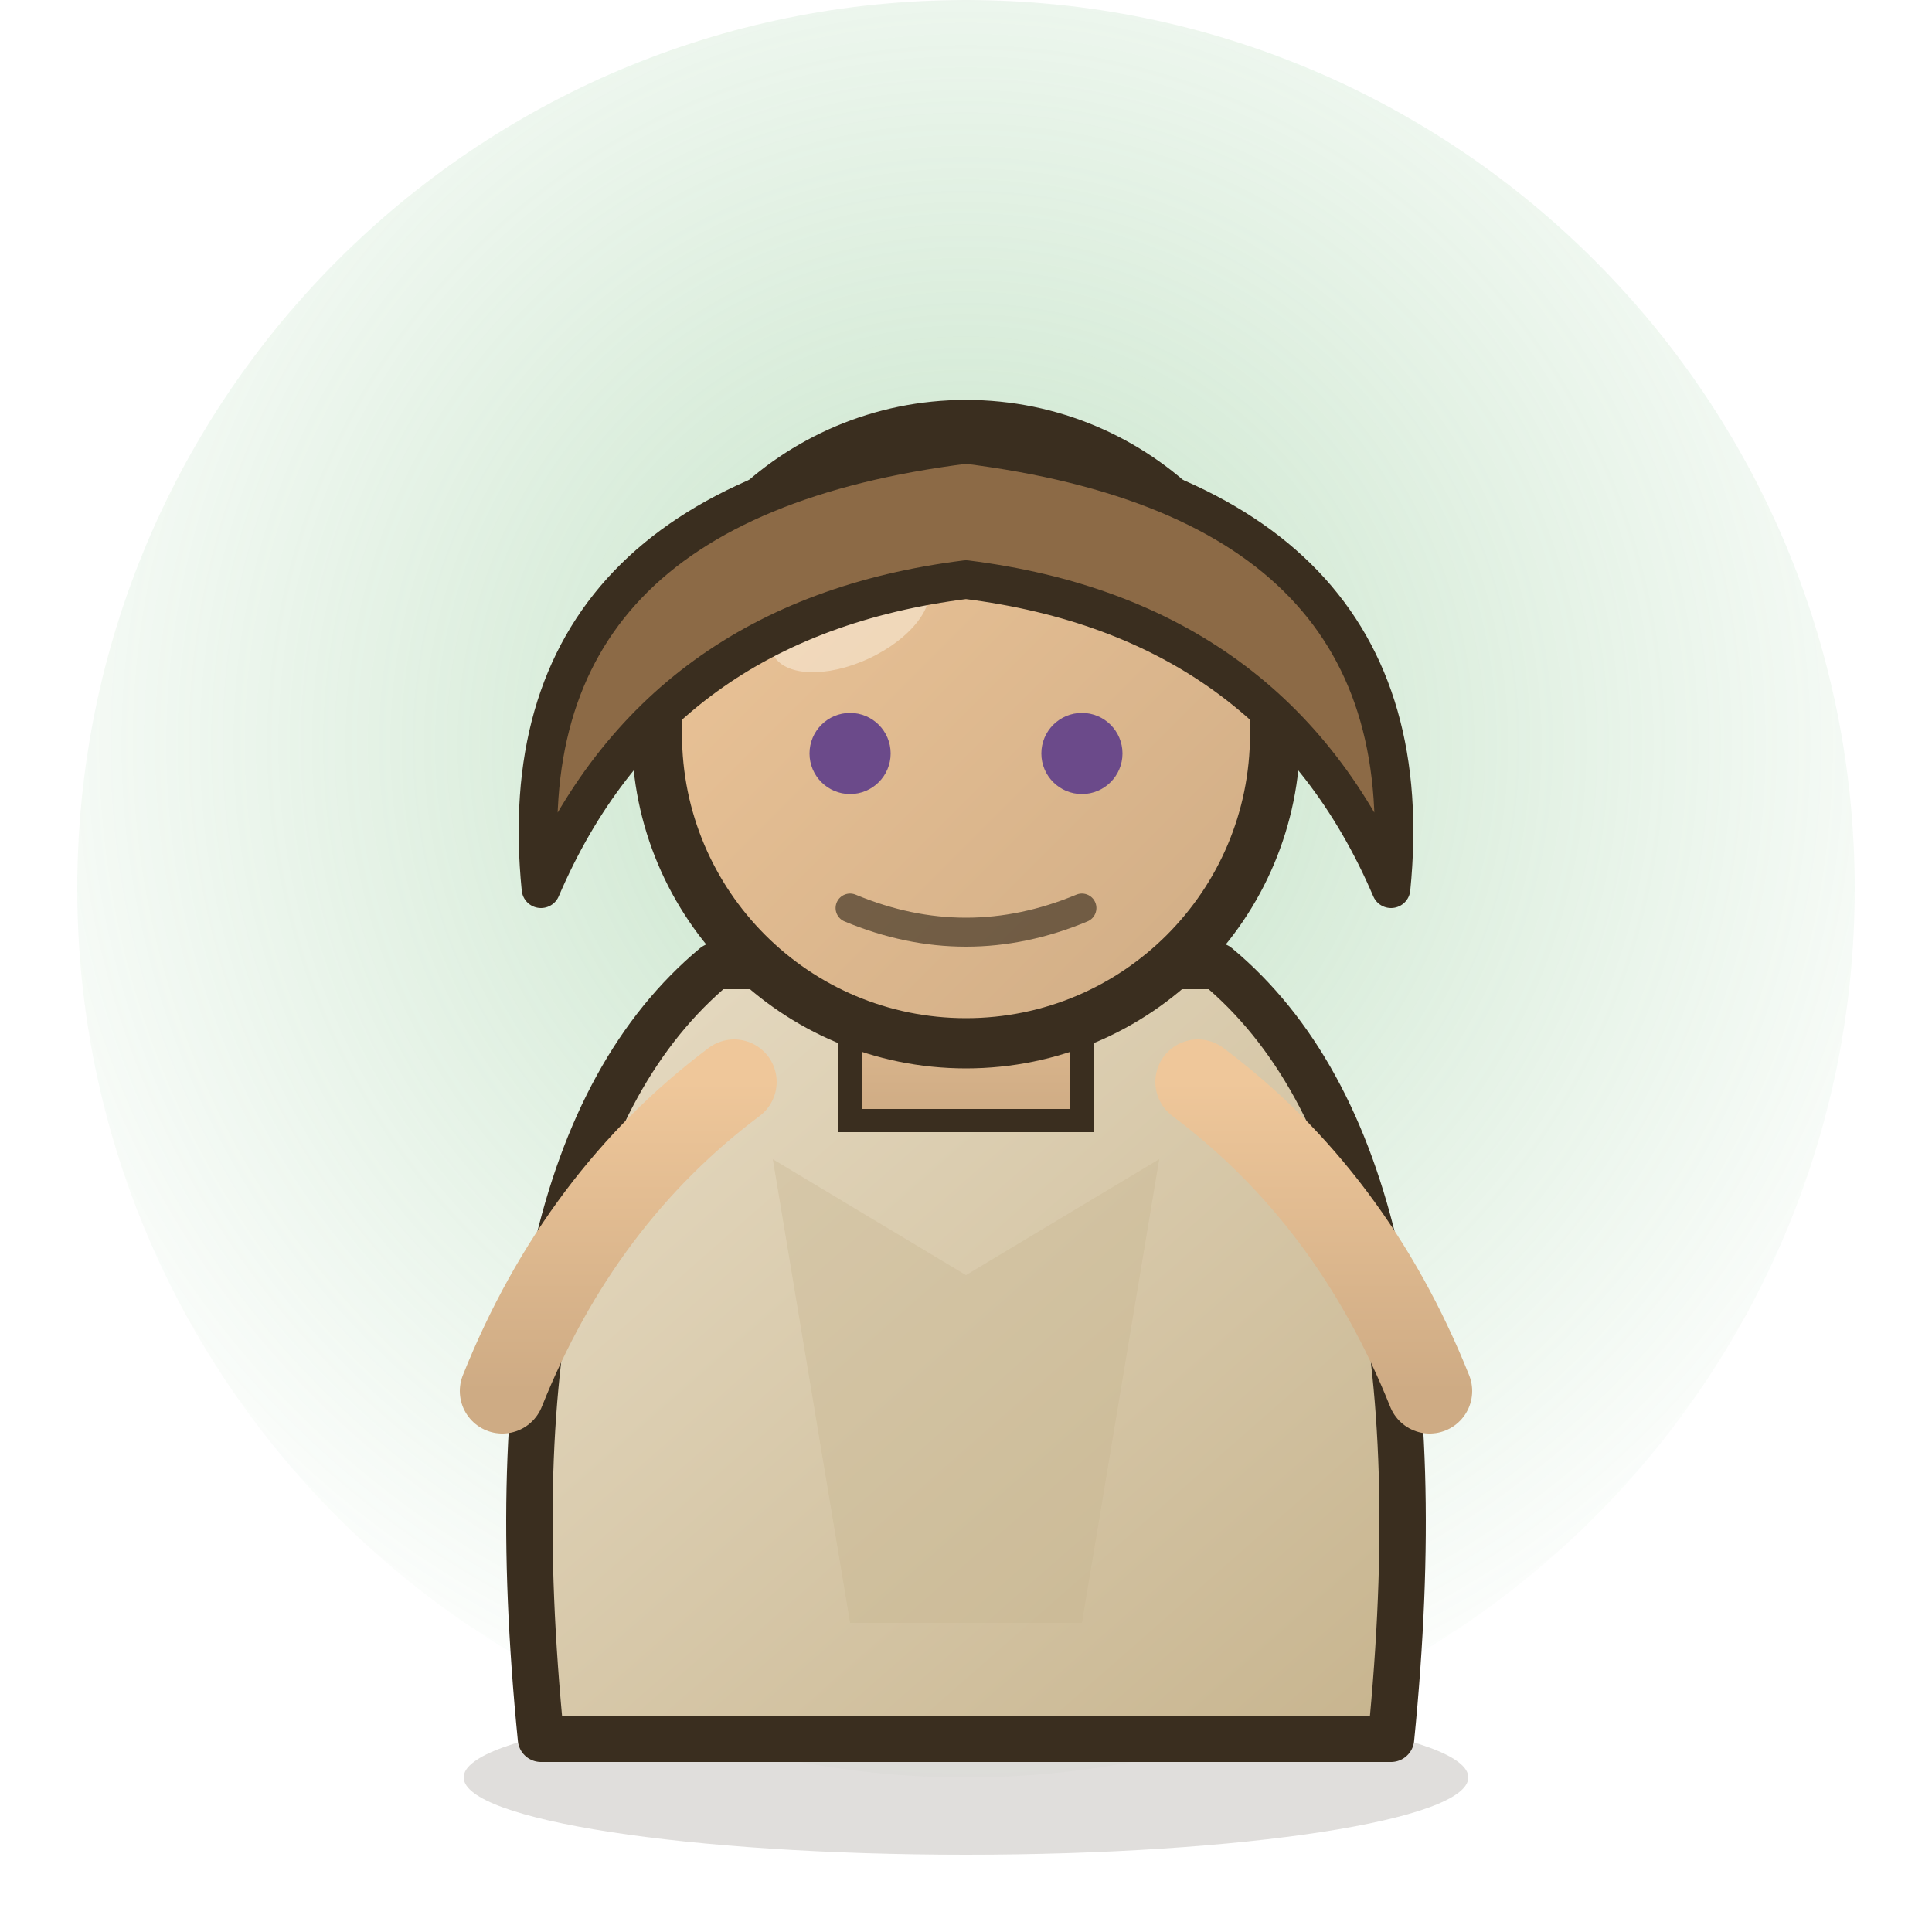
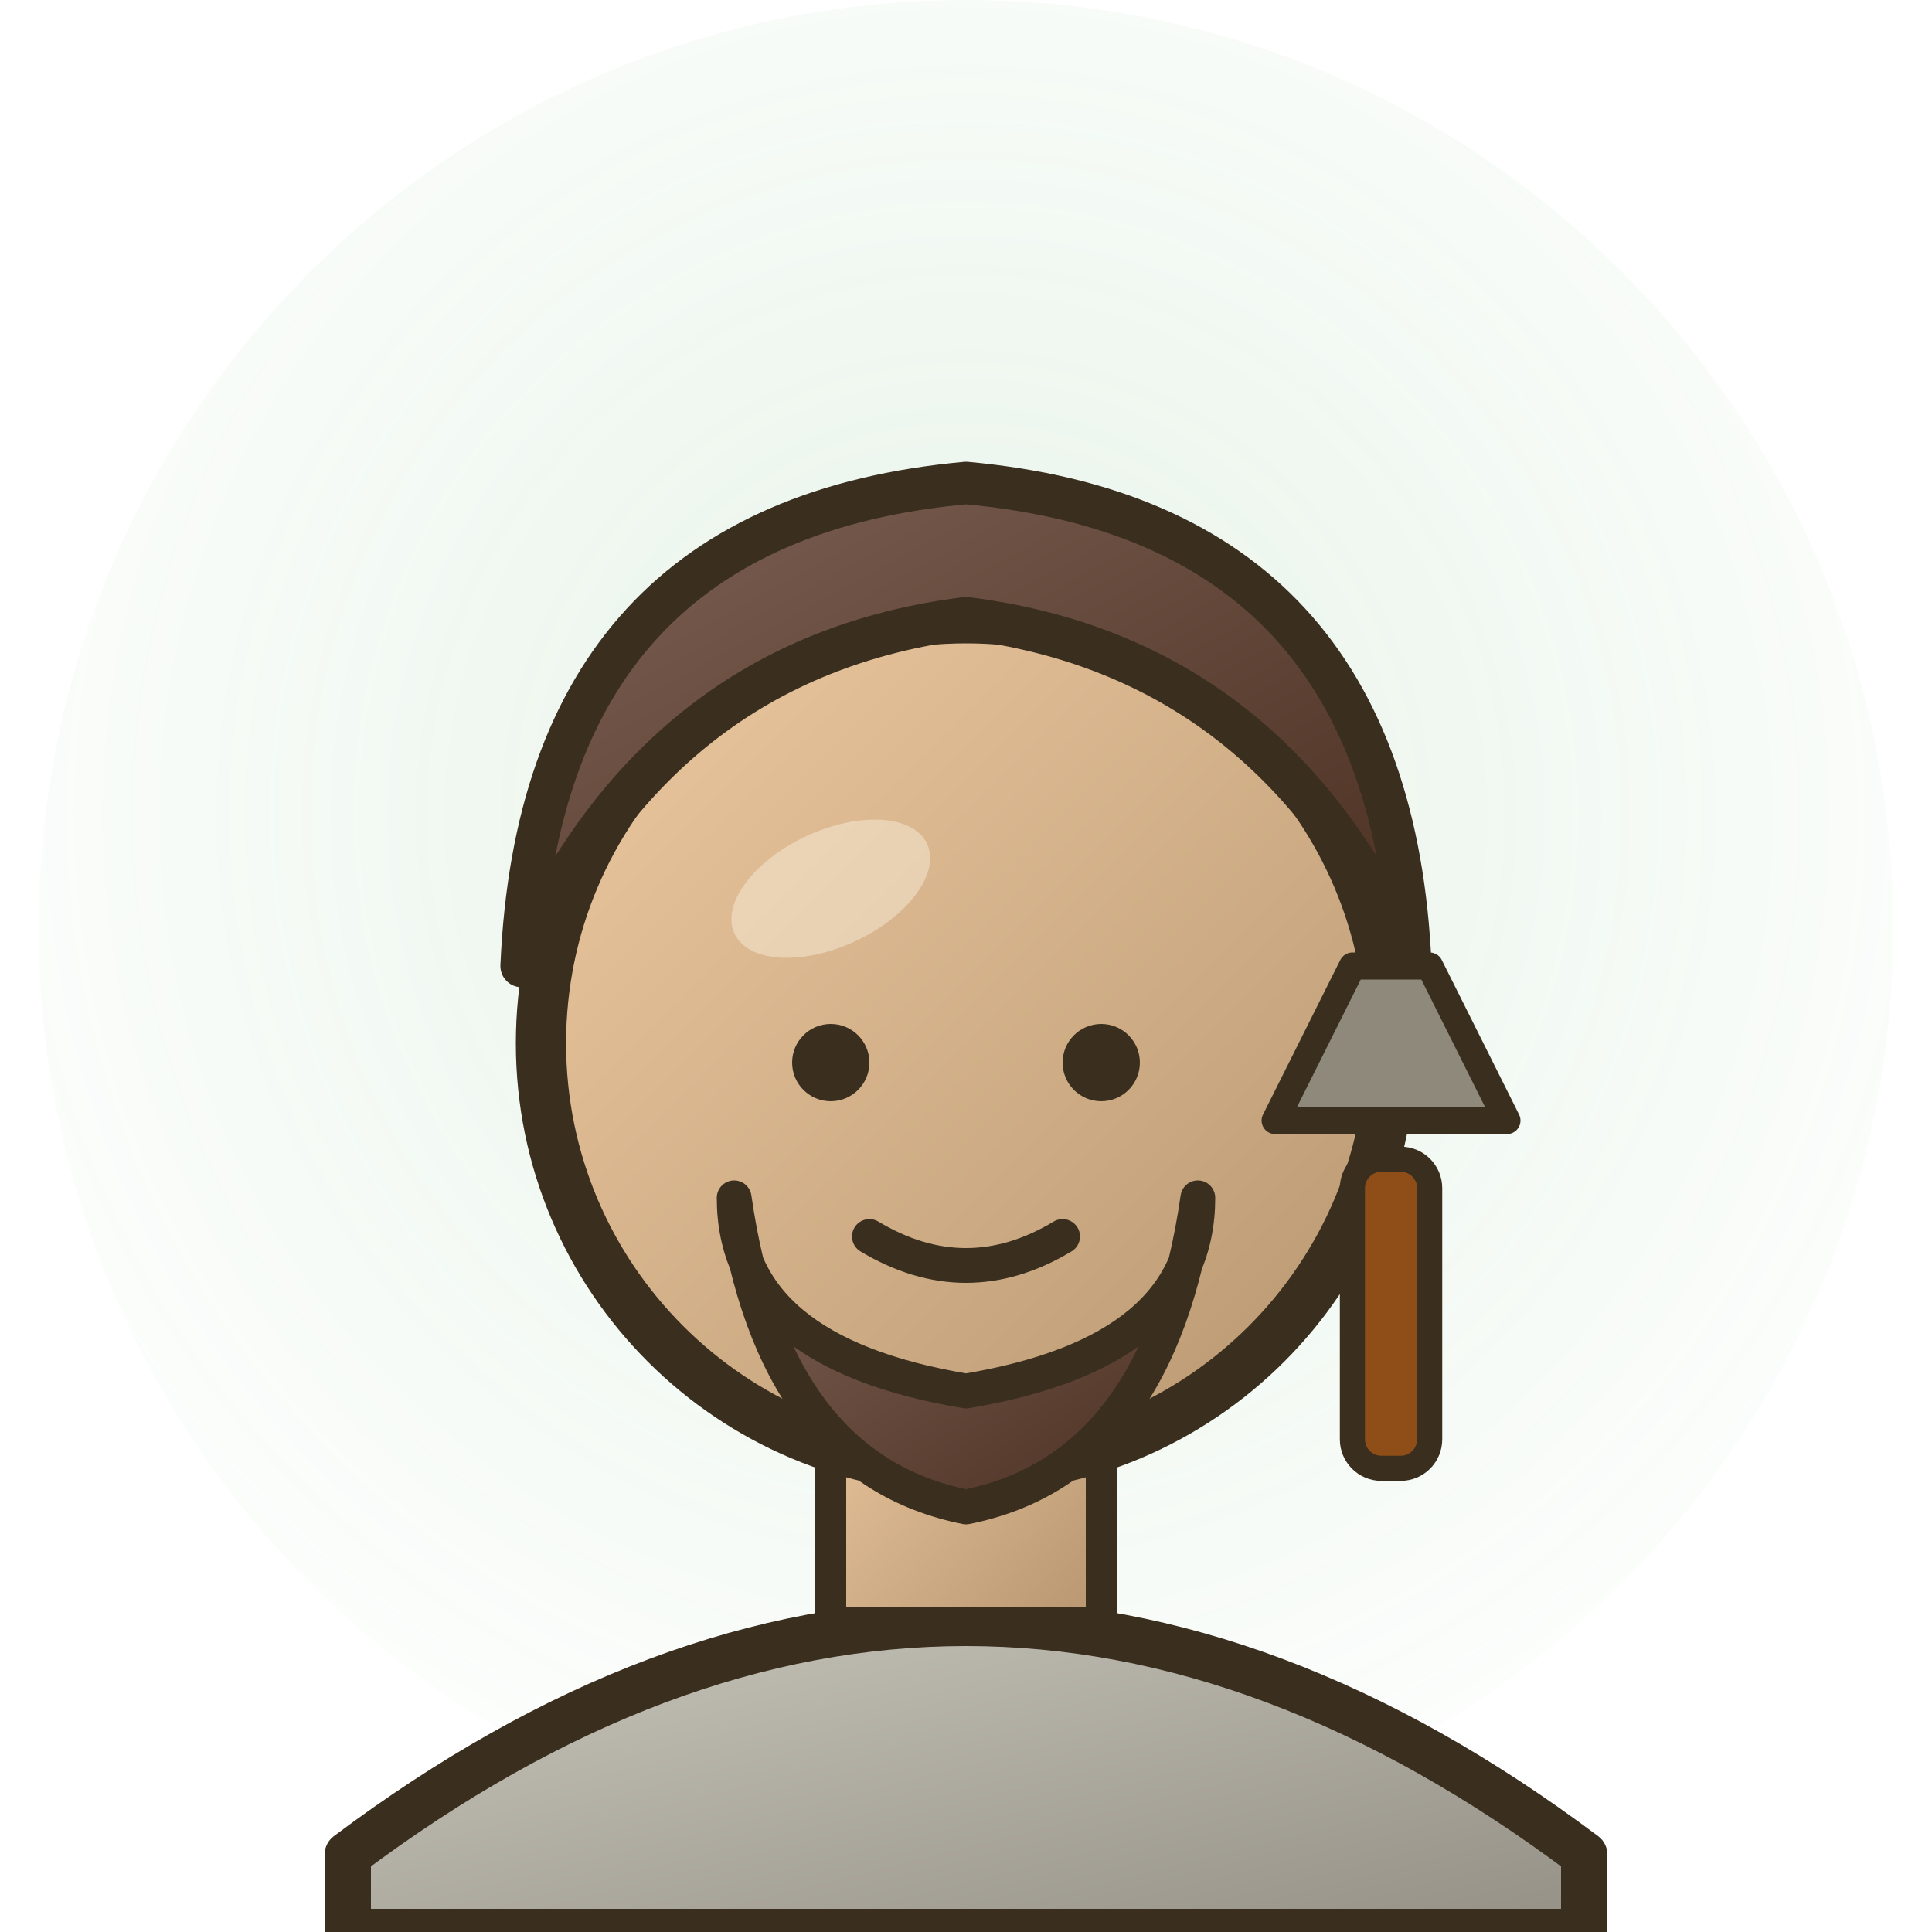
<svg xmlns="http://www.w3.org/2000/svg" viewBox="0 0 100 100" width="100" height="100" preserveAspectRatio="none">
-   <radialGradient id="aura53" cx="50%" cy="42%" r="60%">
-     <stop offset="0%" stop-color="#63B36A" stop-opacity="0.38" />
+   <radialGradient id="aura211" cx="50%" cy="44%" r="62%">
+     <stop offset="0%" stop-color="#63B36A" stop-opacity="0.16" />
    <stop offset="100%" stop-color="#63B36A" stop-opacity="0" />
  </radialGradient>
-   <circle cx="50" cy="46" r="46" fill="url(#aura53)" />
-   <ellipse cx="50" cy="92" rx="26" ry="4" fill="#3A2E1F" opacity="0.16" />
-   <linearGradient id="robe53" x1="0" y1="0" x2="1" y2="1">
-     <stop offset="0%" stop-color="#E7DCC4" />
-     <stop offset="100%" stop-color="#C7B48E" />
+   <circle cx="50" cy="48" r="48" fill="url(#aura211)" />
+   <ellipse cx="50" cy="93" rx="24" ry="3.6" fill="#3A2E1F" opacity="0.16" />
+   <linearGradient id="dg208" x1="0" y1="0" x2="1" y2="1">
+     <stop offset="0%" stop-color="#c8c5bb" />
+     <stop offset="100%" stop-color="#949086" />
  </linearGradient>
-   <path d="M 28 90 Q 25 60 37 50 L 63 50 Q 75 60 72 90 Z" fill="url(#robe53)" stroke="#3A2E1F" stroke-width="2.4" stroke-linejoin="round" />
-   <path d="M 44 84 L 40 60 L 50 66 L 60 60 L 56 84 Z" fill="#C7B48E" opacity="0.35" />
-   <linearGradient id="skin53a" x1="0" y1="0" x2="0" y2="1">
-     <stop offset="0%" stop-color="#EFC79A" />
-     <stop offset="100%" stop-color="#ceab84" />
+   <linearGradient id="dg209" x1="0" y1="0" x2="1" y2="1">
+     <stop offset="0%" stop-color="#edc9a0" />
+     <stop offset="100%" stop-color="#b79670" />
  </linearGradient>
-   <path d="M 38 56 Q 30 62 26 72" fill="none" stroke="url(#skin53a)" stroke-width="4.4" stroke-linecap="round" />
-   <path d="M 62 56 Q 70 62 74 72" fill="none" stroke="url(#skin53a)" stroke-width="4.4" stroke-linecap="round" />
-   <rect x="44" y="46" width="12" height="12" fill="url(#skin53a)" stroke="#3A2E1F" stroke-width="1.2" />
-   <linearGradient id="skin53b" x1="0" y1="0" x2="1" y2="1">
-     <stop offset="0%" stop-color="#EFC79A" />
-     <stop offset="100%" stop-color="#ceab84" />
+   <linearGradient id="dg210" x1="0" y1="0" x2="1" y2="1">
+     <stop offset="0%" stop-color="#7c6154" />
+     <stop offset="100%" stop-color="#4b3022" />
  </linearGradient>
-   <circle cx="50" cy="38" r="16" fill="url(#skin53b)" stroke="#3A2E1F" stroke-width="2.6" />
-   <ellipse cx="44" cy="32" rx="4.4" ry="2.3" fill="#FFF8EC" opacity="0.45" transform="rotate(-25 44 32)" />
-   <path d="M 28 46 Q 26 26 50 23 Q 74 26 72 46 Q 66 32 50 30 Q 34 32 28 46 Z" fill="#8C6A46" stroke="#3A2E1F" stroke-width="2" stroke-linejoin="round" />
-   <circle cx="44" cy="39" r="2.1" fill="#6b4a8a" />
-   <circle cx="56" cy="39" r="2.1" fill="#6b4a8a" />
-   <path d="M 44 47 Q 50 49.5 56 47" fill="none" stroke="#3A2E1F" stroke-width="1.5" stroke-linecap="round" opacity="0.65" />
+   <path d="M 18 96 Q 50 72 82 96 L 82 100 L 18 100 Z" fill="url(#dg208)" stroke="#3A2E1F" stroke-width="2.4" stroke-linejoin="round" />
+   <rect x="43" y="68" width="14" height="16" fill="url(#dg209)" stroke="#3A2E1F" stroke-width="1.6" />
+   <circle cx="50" cy="54" r="22" fill="url(#dg209)" stroke="#3A2E1F" stroke-width="2.6" />
+   <ellipse cx="43" cy="46" rx="5.5" ry="3" fill="#FFF8EC" opacity="0.4" transform="rotate(-25 43 46)" />
+   <path d="M 38 62 Q 40 76 50 78 Q 60 76 62 62 Q 62 70 50 72 Q 38 70 38 62 Z" fill="url(#dg210)" stroke="#3A2E1F" stroke-width="1.8" stroke-linejoin="round" />
+   <path d="M 27 50 Q 28 27 50 25 Q 72 27 73 50 Q 66 34 50 32 Q 34 34 27 50 Z" fill="url(#dg210)" stroke="#3A2E1F" stroke-width="2.2" stroke-linejoin="round" />
+   <circle cx="43" cy="55" r="2" fill="#3A2E1F" />
+   <circle cx="57" cy="55" r="2" fill="#3A2E1F" />
+   <path d="M 45 64 Q 50 67 55 64" stroke="#3A2E1F" stroke-width="1.8" fill="none" stroke-linecap="round" />
+   <rect x="70" y="60" width="4" height="16" rx="1.5" fill="#8F4E17" stroke="#3A2E1F" stroke-width="1.3" />
+   <path d="M 66 58 L 78 58 L 74 50 L 70 50 Z" fill="#8F897C" stroke="#3A2E1F" stroke-width="1.4" stroke-linejoin="round" />
</svg>
